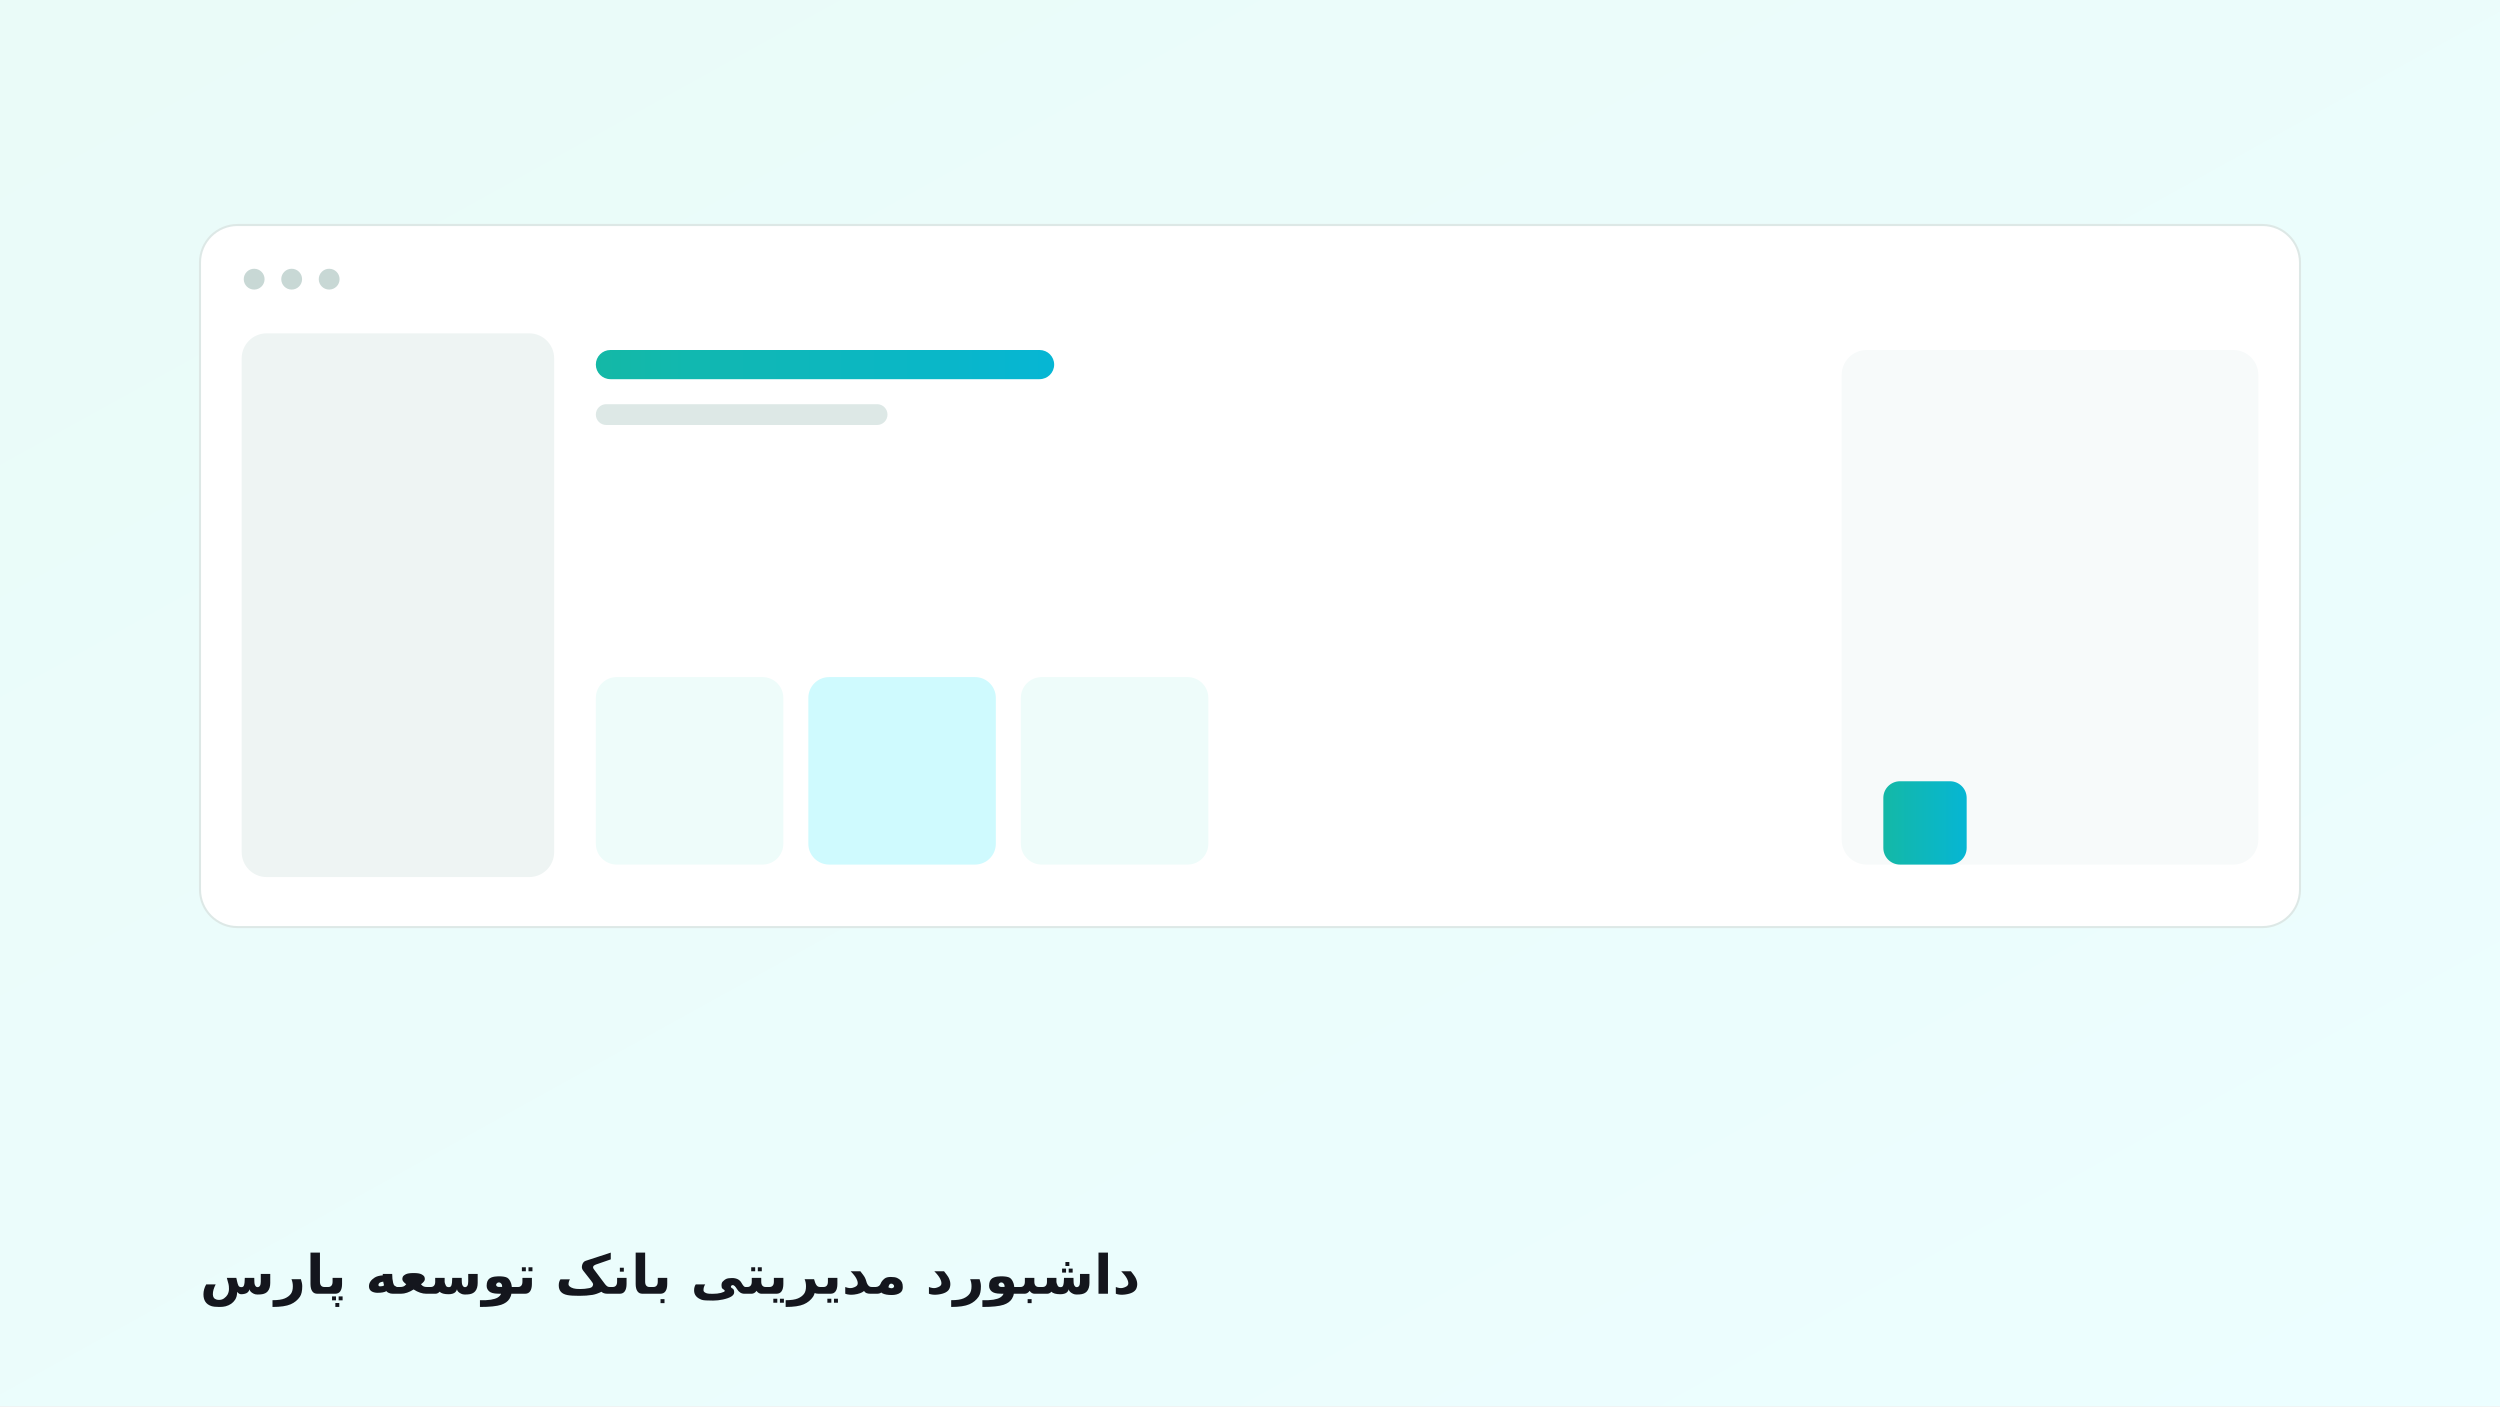
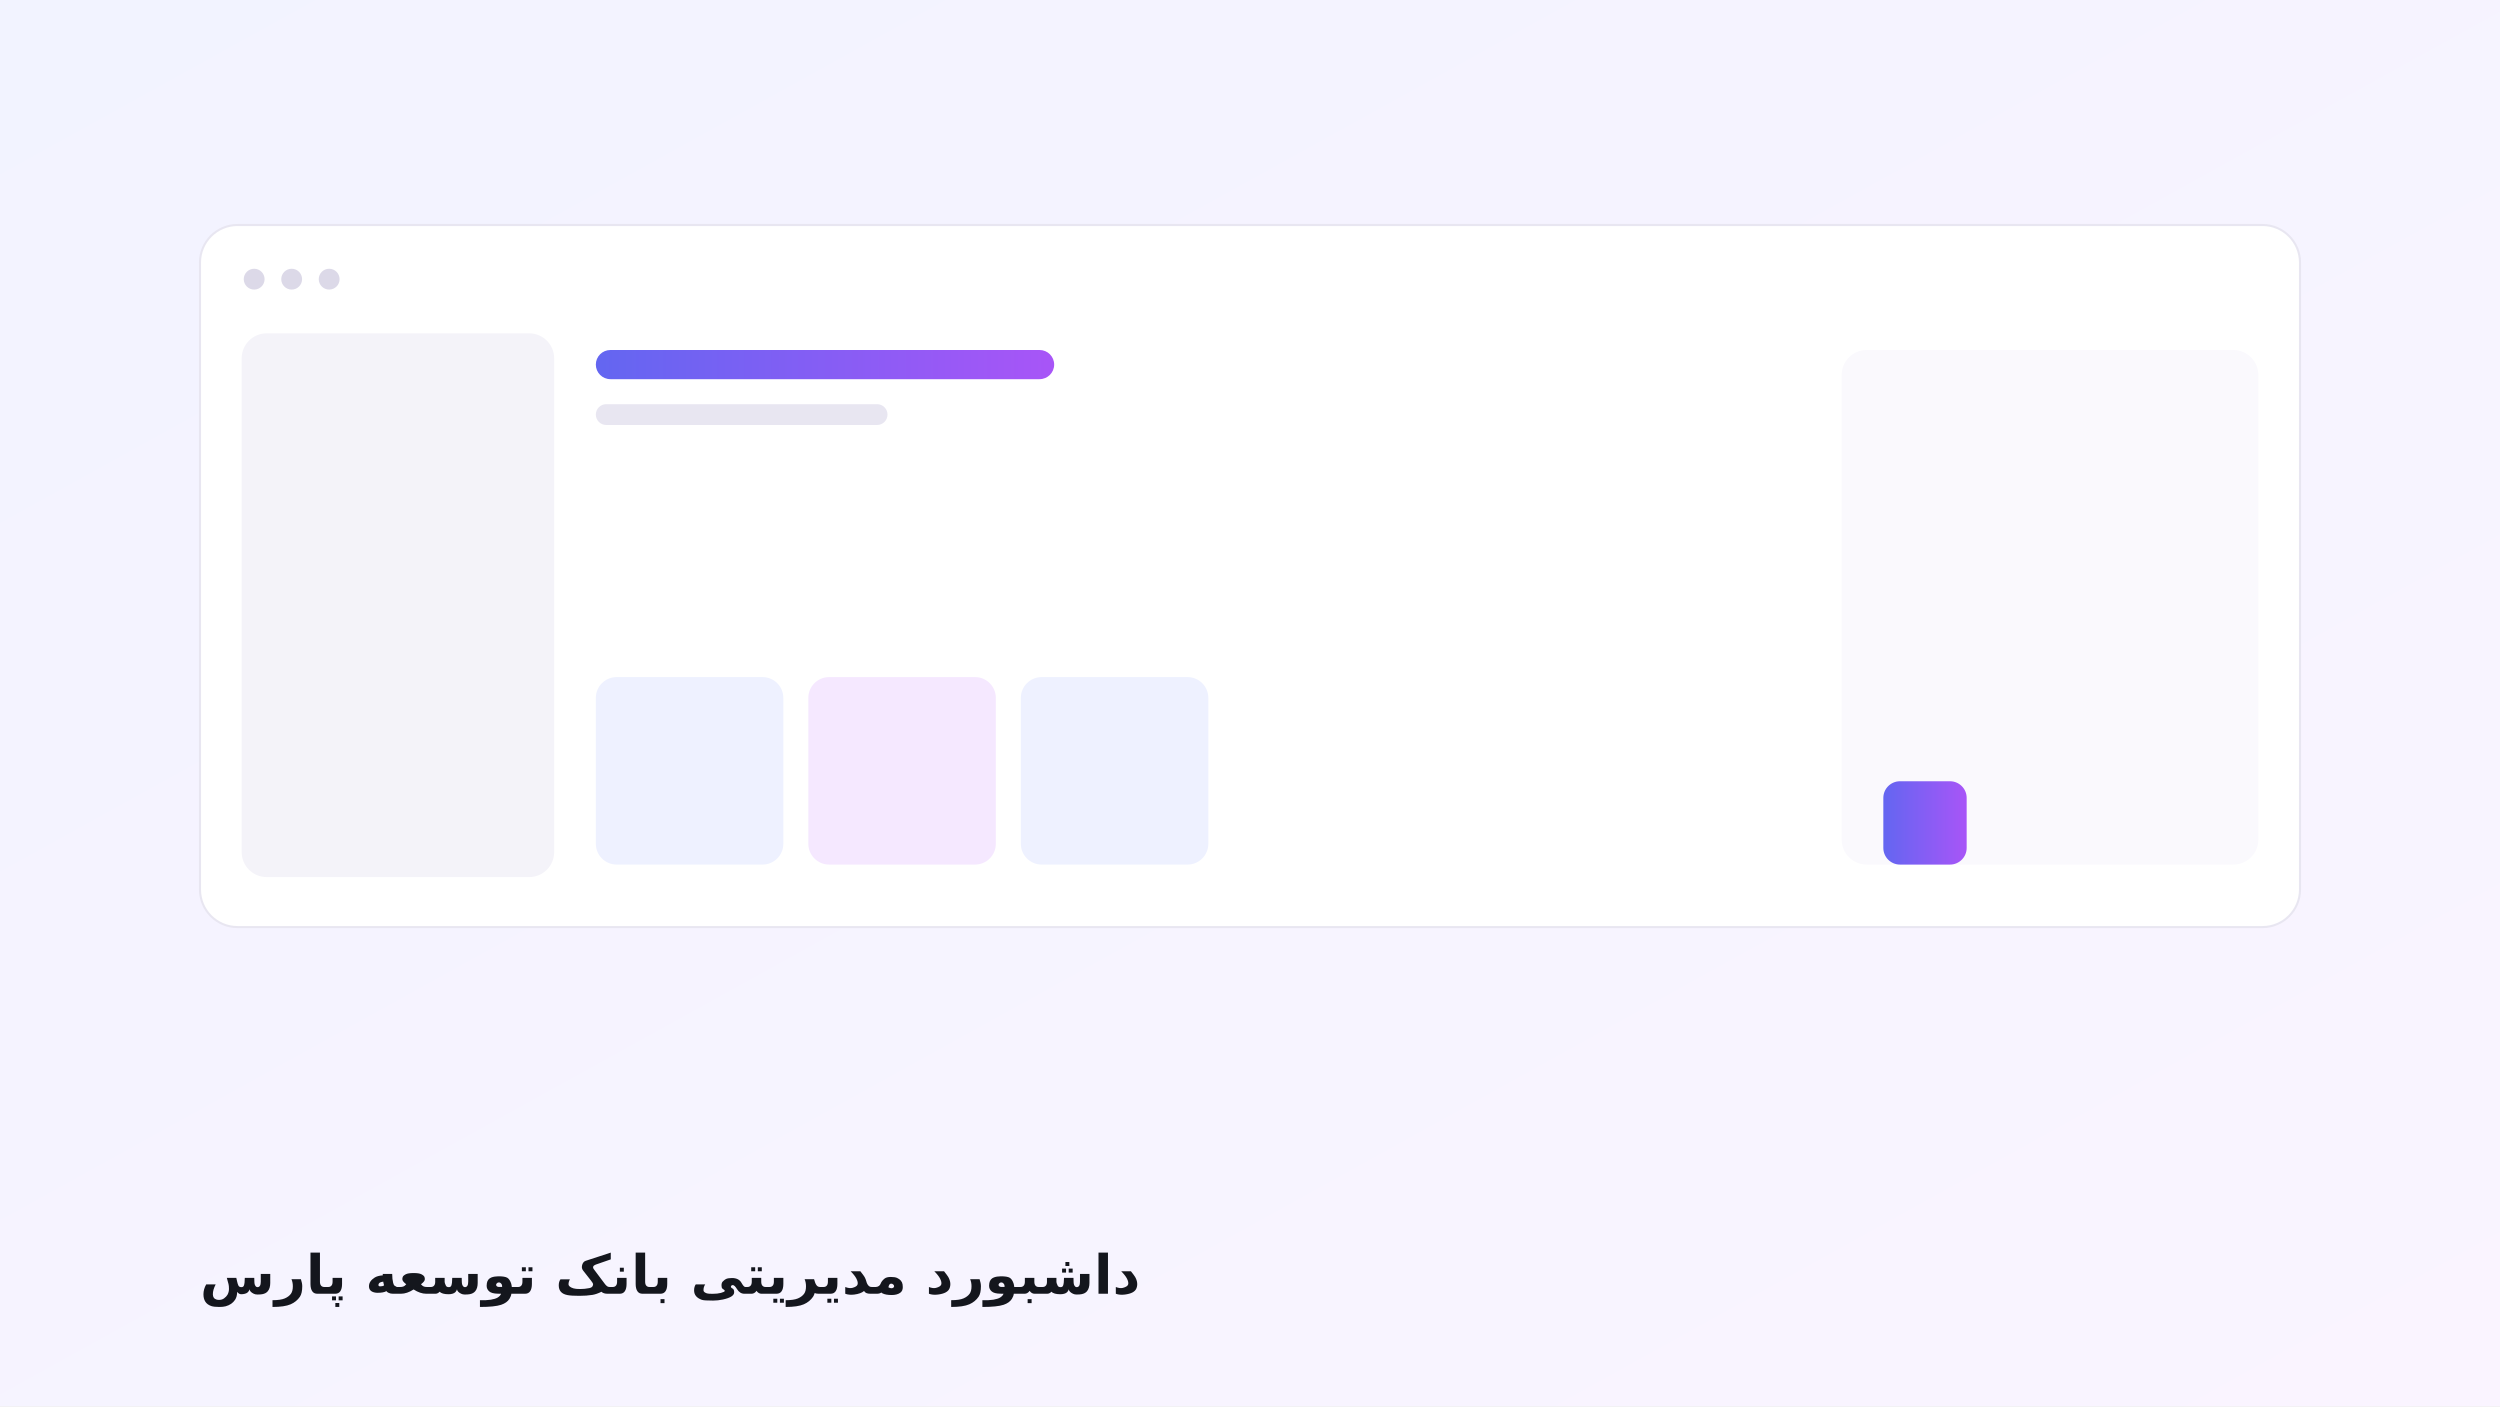
<svg xmlns="http://www.w3.org/2000/svg" width="1200" height="675" viewBox="0 0 1200 675" role="img" aria-label="داشبورد مدیریتی بانک توسعه پارس">
  <defs>
    <linearGradient id="bgb8a902" x1="0" y1="0" x2="1" y2="1">
-       <stop offset="0" stop-color="#eafbf8" />
-       <stop offset="1" stop-color="#ecfeff" />
+       <stop offset="0" stop-color="#f2f3ff" />
+       <stop offset="1" stop-color="#faf4ff" />
    </linearGradient>
    <linearGradient id="acb8a902" x1="0" y1="0" x2="1" y2="0">
-       <stop offset="0" stop-color="#14b8a6" />
-       <stop offset="1" stop-color="#06b6d4" />
+       <stop offset="0" stop-color="#6366f1" />
+       <stop offset="1" stop-color="#a855f7" />
    </linearGradient>
  </defs>
  <rect width="1200" height="675" fill="url(#bgb8a902)" />
  <g transform="translate(96 108)">
-     <rect width="1008" height="337" rx="18" fill="#ffffff" stroke="#dde8e6" />
-     <circle cx="26" cy="26" r="5" fill="#c8d8d5" />
-     <circle cx="44" cy="26" r="5" fill="#c8d8d5" />
-     <circle cx="62" cy="26" r="5" fill="#c8d8d5" />
-     <rect x="20" y="52" width="150" height="261" rx="12" fill="#eef4f3" />
+     <rect width="1008" height="337" rx="18" fill="#ffffff" stroke="#e8e6f1" />
+     <circle cx="26" cy="26" r="5" fill="#dcd9e8" />
+     <circle cx="44" cy="26" r="5" fill="#dcd9e8" />
+     <circle cx="62" cy="26" r="5" fill="#dcd9e8" />
+     <rect x="20" y="52" width="150" height="261" rx="12" fill="#f4f3f9" />
    <rect x="190" y="60" width="220" height="14" rx="7" fill="url(#acb8a902)" />
-     <rect x="190" y="86" width="140" height="10" rx="5" fill="#dde8e6" />
-     <rect x="190" y="217" width="90" height="90" rx="10" fill="#eefcfa" />
-     <rect x="292" y="217" width="90" height="90" rx="10" fill="#cffafe" />
-     <rect x="394" y="217" width="90" height="90" rx="10" fill="#eefcfa" />
-     <rect x="788" y="60" width="200" height="247" rx="12" fill="#f7fafa" />
+     <rect x="190" y="86" width="140" height="10" rx="5" fill="#e8e6f1" />
+     <rect x="190" y="217" width="90" height="90" rx="10" fill="#eef1ff" />
+     <rect x="292" y="217" width="90" height="90" rx="10" fill="#f5e8ff" />
+     <rect x="394" y="217" width="90" height="90" rx="10" fill="#eef1ff" />
+     <rect x="788" y="60" width="200" height="247" rx="12" fill="#faf9fd" />
    <rect x="808" y="267" width="40" height="40" rx="8" fill="url(#acb8a902)" />
  </g>
  <text x="8%" y="621" fill="#14161d" font-family="Vazirmatn, Tahoma, sans-serif" font-size="26" font-weight="700">داشبورد مدیریتی بانک توسعه پارس</text>
</svg>
